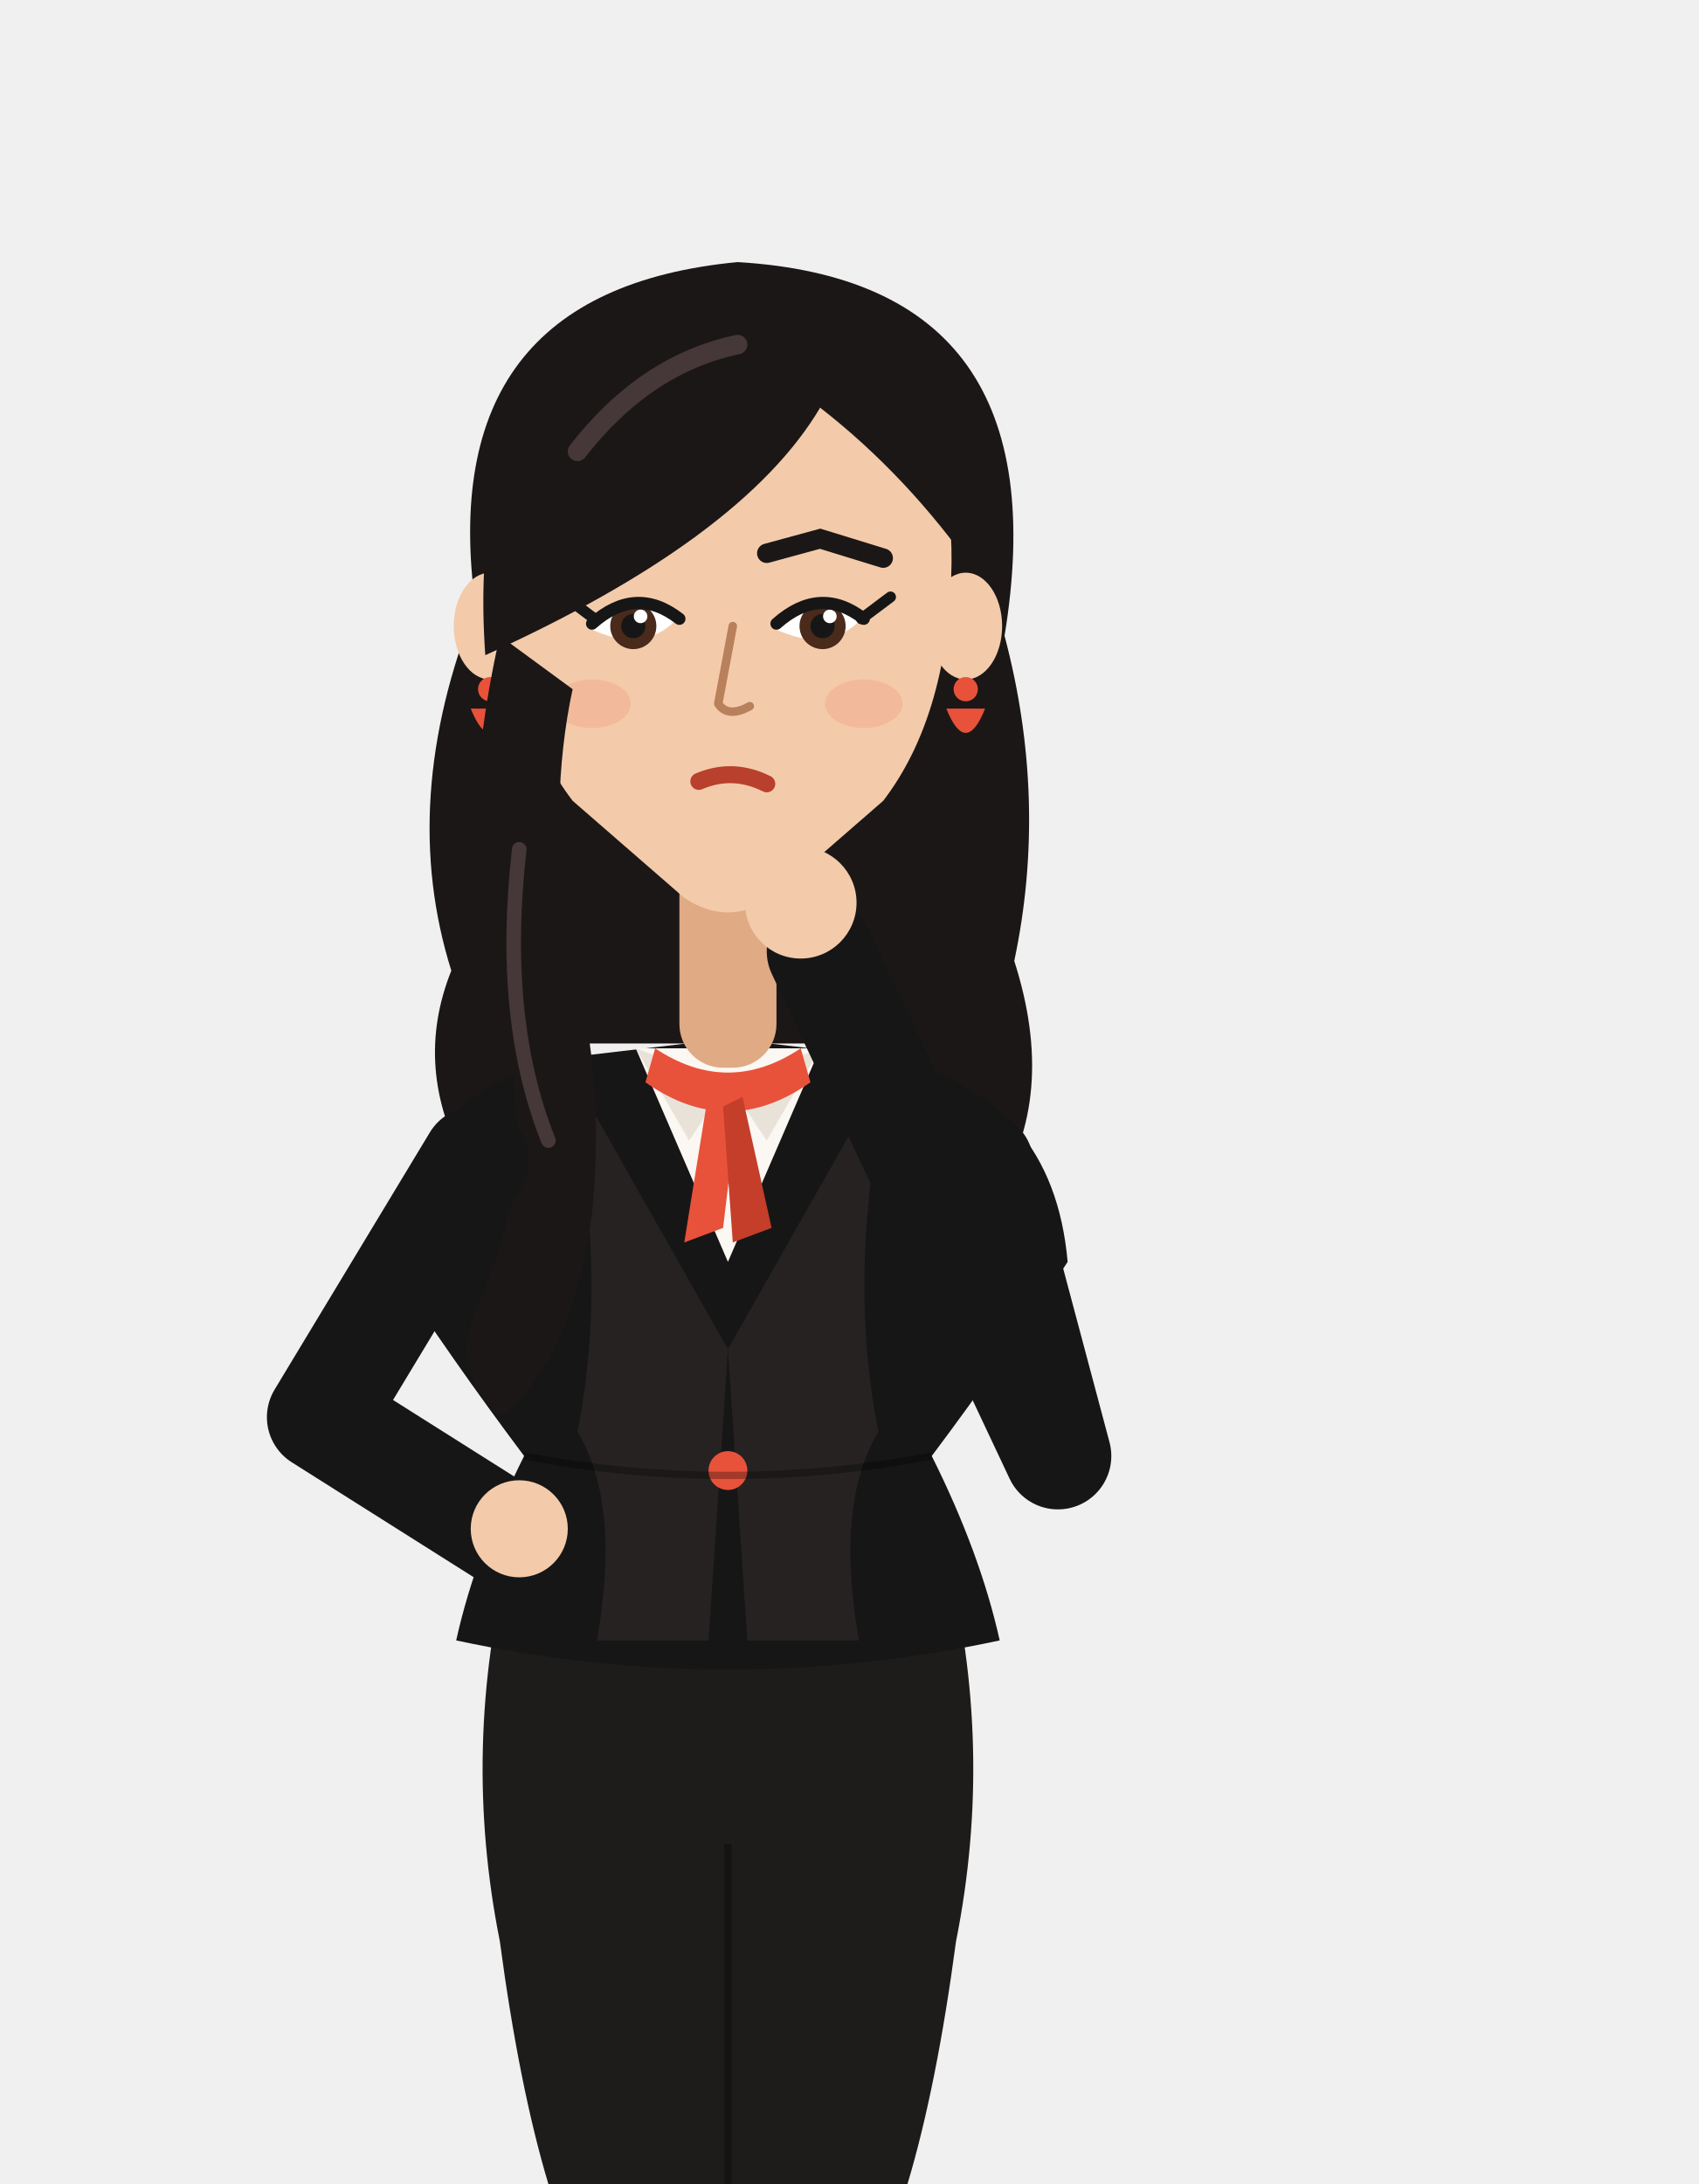
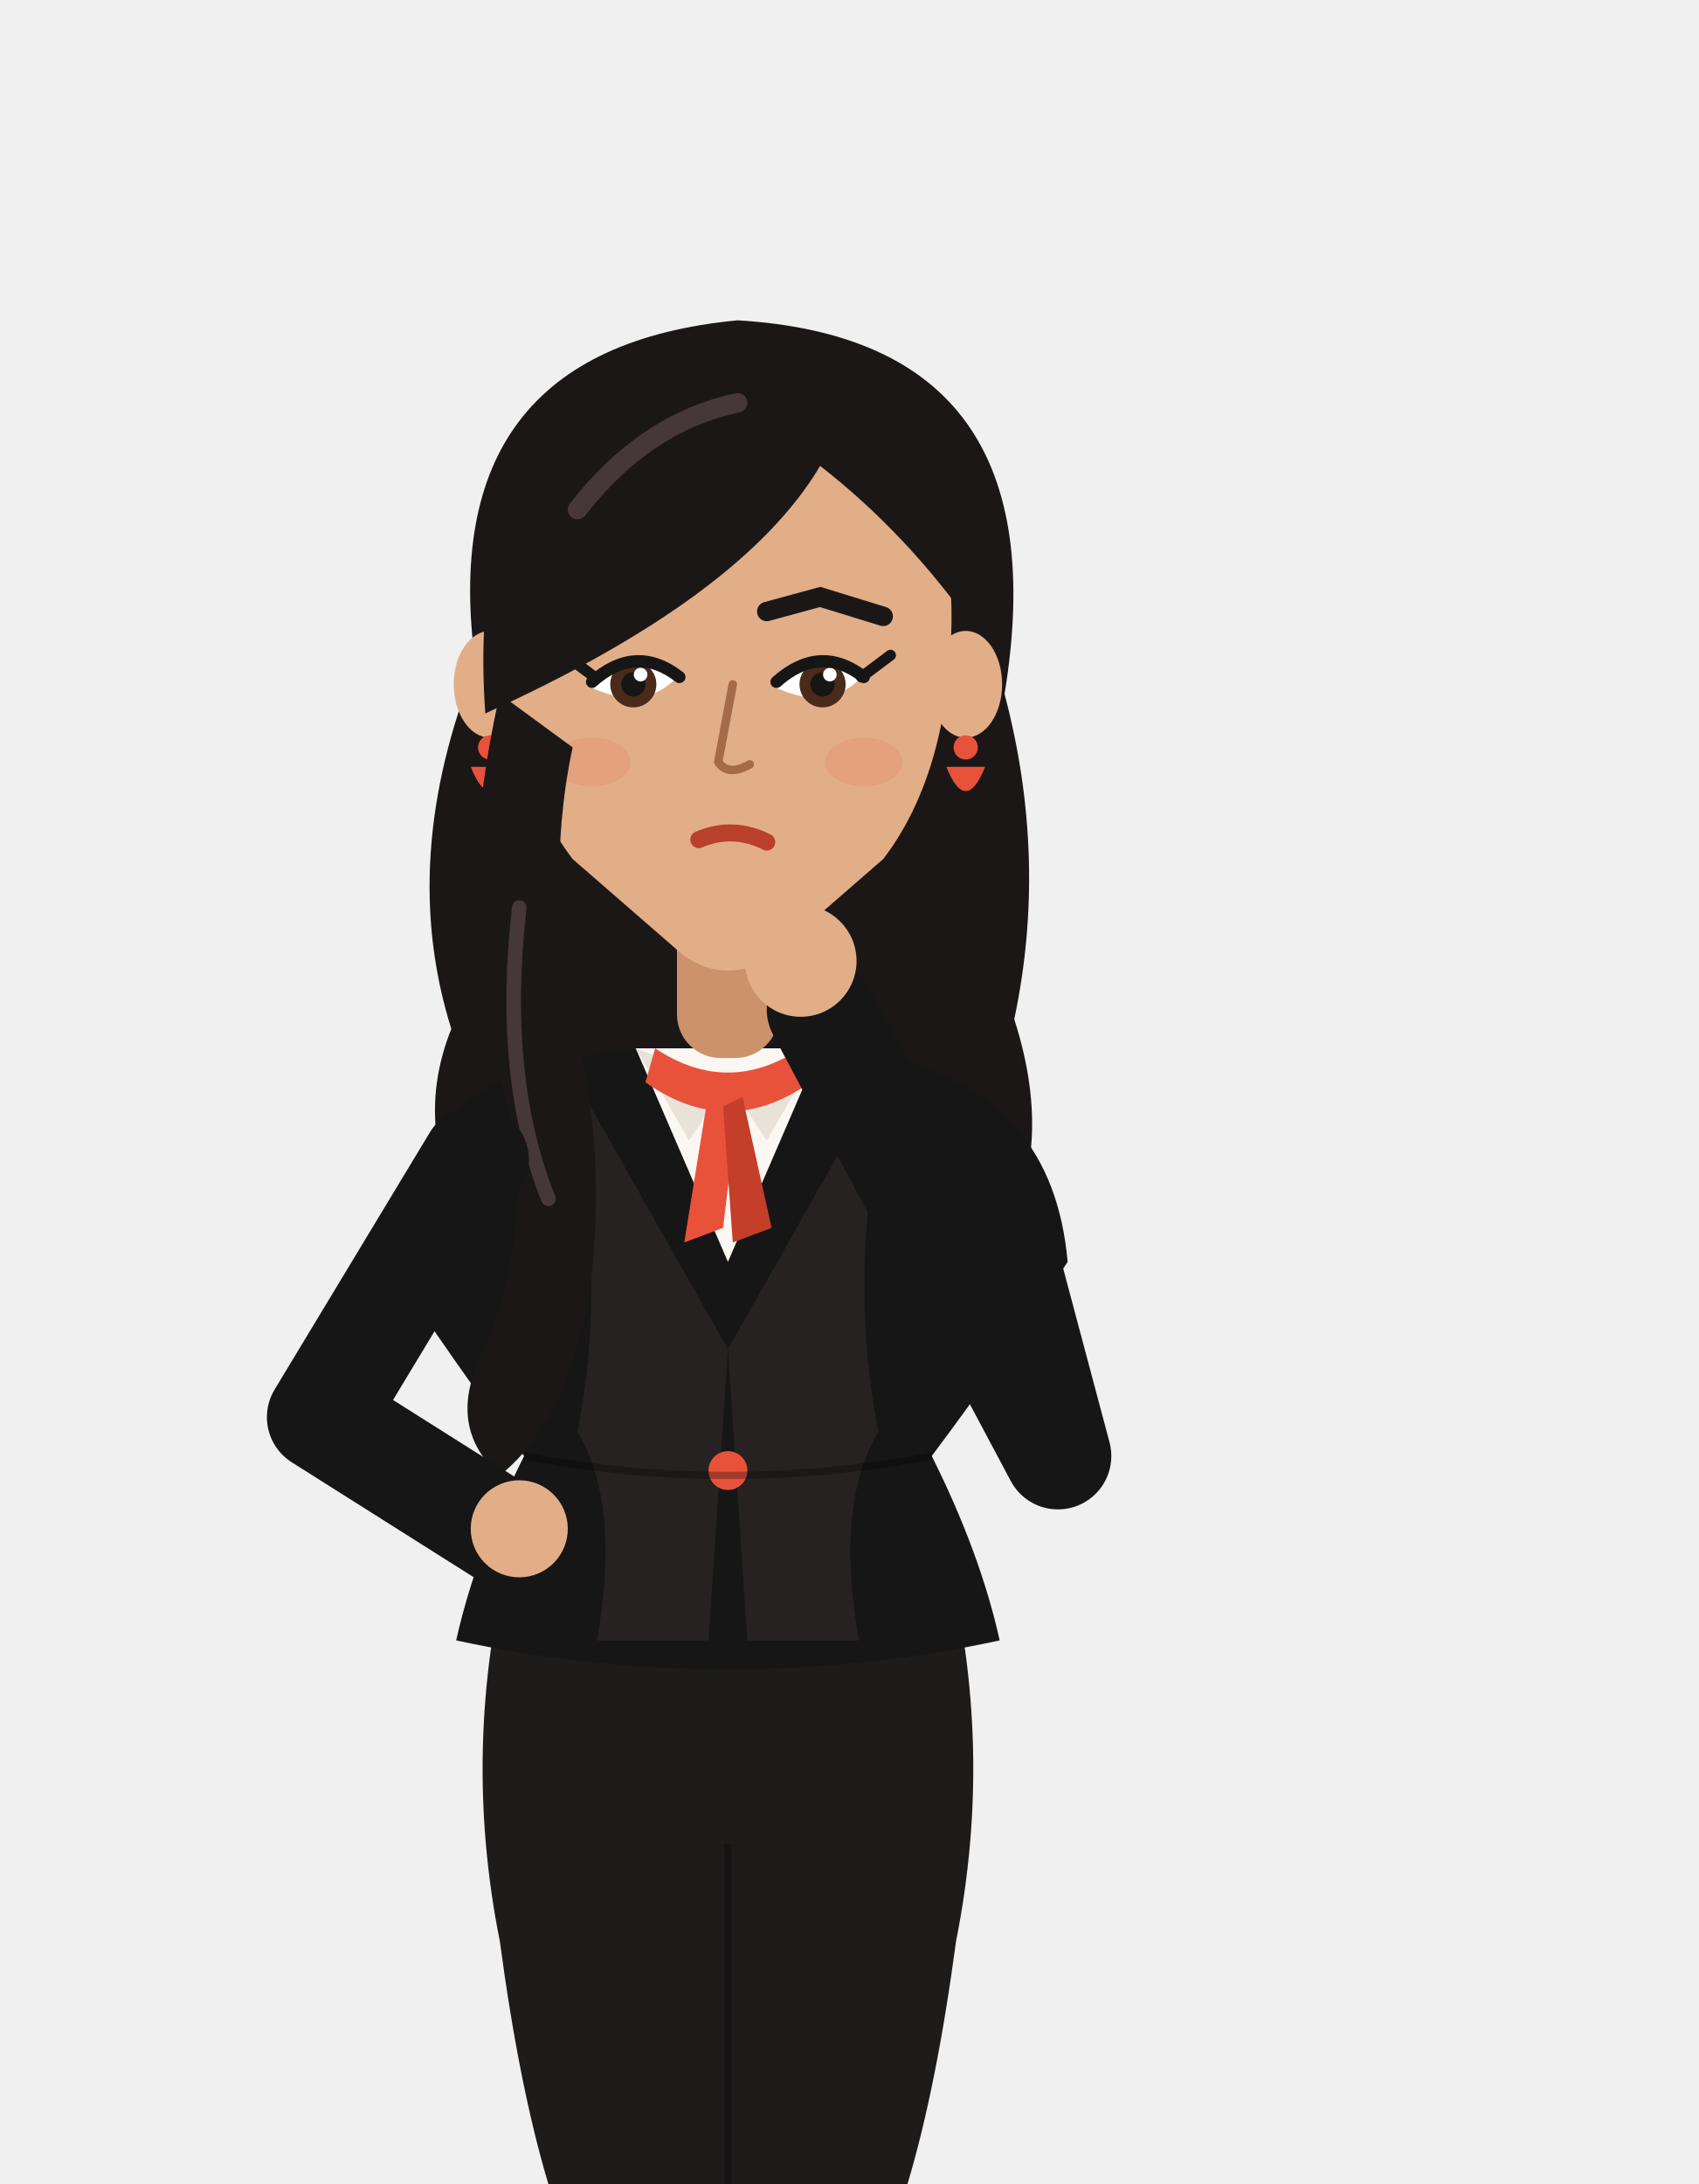
<svg xmlns="http://www.w3.org/2000/svg" viewBox="0 0 700 900">
-   <path d="M196 250 Q178 120 304 108 Q438 116 414 262 Q432 330 418 396 Q436 452 410 492 Q380 470 372 430 L232 430 Q216 470 192 480 Q170 440 186 400 Q164 330 196 250Z" fill="#1C1717" />
+   <g transform="translate(0,24)">
+     <path d="M196 250 Q178 120 304 108 Q438 116 414 262 Q432 330 418 396 Q436 452 410 492 Q380 470 372 430 L232 430 Q216 470 192 480 Q170 440 186 400 Q164 330 196 250Z" fill="#1C1717" />
+   </g>
  <path d="M210 640 Q190 720 206 800 Q214 860 226 900 L374 900 Q386 860 394 800 Q410 720 390 640Z" fill="#1E1B1B" />
  <path d="M300 760 L300 900" stroke="#000" stroke-width="3" opacity=".35" />
  <path d="M160 520 Q166 452 232 436 L300 428 L368 436 Q434 452 440 520 Q414 560 384 600 Q404 640 412 676 Q300 700 188 676 Q196 640 216 600 Q186 560 160 520Z" fill="#161616" />
  <path d="M262 432 L300 520 L338 432Z" fill="#FBF7F2" />
  <path d="M262 432 L284 470 L300 446Z M338 432 L316 470 L300 446Z" fill="#E9E2D8" />
  <path d="M232 436 L300 556 L292 676 L246 676 Q256 620 238 590 Q252 520 232 436Z" fill="#272222" />
  <path d="M368 436 L300 556 L308 676 L354 676 Q344 620 362 590 Q348 520 368 436Z" fill="#272222" />
  <path d="M270 432 Q300 452 330 432 L334 446 Q300 470 266 446Z" fill="#E8523A" />
  <path d="M292 450 L282 512 L298 506 L304 456Z" fill="#E8523A" />
  <path d="M306 452 L318 506 L302 512 L298 456Z" fill="#C43E29" />
  <circle cx="300" cy="606" r="8" fill="#E8523A" />
  <path d="M216 600 Q300 616 384 600" stroke="#000" stroke-width="3" fill="none" opacity=".3" />
-   <rect x="280" y="340" width="40" height="100" rx="18" fill="#DFAA84" />
-   <ellipse cx="202" cy="258" rx="15" ry="22" fill="#F3CBAA" />
-   <ellipse cx="398" cy="258" rx="15" ry="22" fill="#F3CBAA" />
-   <path d="M208 238 Q204 138 300 136 Q396 138 392 238 Q390 296 364 330 L318 370 Q300 382 282 370 L236 330 Q210 296 208 238Z" fill="#F3CBAA" />
-   <path d="M243 259 Q260 243 280 254 Q266 270 243 259Z" fill="#fff" />
-   <circle cx="261" cy="258" r="9.5" fill="#4A2A1A" />
-   <circle cx="261" cy="258" r="5" fill="#161616" />
-   <circle cx="264" cy="254" r="2.8" fill="#fff" />
-   <path d="M244 257 Q262 241 280 255" stroke="#161616" stroke-width="5" fill="none" stroke-linecap="round" />
-   <path d="M245 255 L233 246" stroke="#161616" stroke-width="4.5" stroke-linecap="round" />
-   <path d="M319 259 Q336 243 356 254 Q342 270 319 259Z" fill="#fff" />
-   <circle cx="339" cy="258" r="9.5" fill="#4A2A1A" />
-   <circle cx="339" cy="258" r="5" fill="#161616" />
-   <circle cx="342" cy="254" r="2.8" fill="#fff" />
-   <path d="M320 257 Q338 241 356 255" stroke="#161616" stroke-width="5" fill="none" stroke-linecap="round" />
-   <path d="M355 255 L367 246" stroke="#161616" stroke-width="4.5" stroke-linecap="round" />
-   <path d="M236 226 L264 214 L284 218" stroke="#1C1717" stroke-width="8" fill="none" stroke-linecap="round" />
-   <path d="M316 228 L338 222 L364 230" stroke="#1C1717" stroke-width="8" fill="none" stroke-linecap="round" />
-   <path d="M302 258 L296 290 Q300 296 309 291" stroke="#B9805C" stroke-width="3.5" fill="none" stroke-linecap="round" stroke-linejoin="round" />
-   <ellipse cx="244" cy="290" rx="16" ry="10" fill="#E8523A" opacity=".14" />
-   <ellipse cx="356" cy="290" rx="16" ry="10" fill="#E8523A" opacity=".14" />
-   <path d="M288 322 Q302 316 316 323" stroke="#B8402C" stroke-width="7" fill="none" stroke-linecap="round" />
-   <circle cx="202" cy="284" r="5" fill="#E8523A" />
-   <path d="M194 292 Q202 312 210 292Z" fill="#E8523A" />
-   <circle cx="398" cy="284" r="5" fill="#E8523A" />
-   <path d="M390 292 Q398 312 406 292Z" fill="#E8523A" />
-   <path d="M200 270 Q190 128 304 124 Q408 130 402 236 Q374 196 338 168 Q306 222 200 270Z" fill="#1C1717" />
-   <path d="M238 186 Q266 150 304 142" stroke="#463838" stroke-width="8" fill="none" stroke-linecap="round" />
-   <path d="M206 262 Q186 350 206 420 Q224 480 196 540 Q186 566 206 584 Q236 560 244 500 Q250 440 234 390 Q226 330 236 284Z" fill="#1C1717" />
-   <path d="M214 350 Q206 420 226 470" stroke="#463838" stroke-width="6" fill="none" stroke-linecap="round" />
+   <g transform="translate(0,24)">
+     <rect x="279" y="340" width="42" height="72" rx="18" fill="#CB926B" />
+     <ellipse cx="202" cy="258" rx="15" ry="22" fill="#E2AE88" />
+     <ellipse cx="398" cy="258" rx="15" ry="22" fill="#E2AE88" />
+     <path d="M208 238 Q204 138 300 136 Q396 138 392 238 Q390 296 364 330 L318 370 Q300 382 282 370 L236 330 Q210 296 208 238Z" fill="#E2AE88" />
+     <path d="M243 259 Q260 243 280 254 Q266 270 243 259Z" fill="#fff" />
+     <circle cx="261" cy="258" r="9.5" fill="#4A2A1A" />
+     <circle cx="261" cy="258" r="5" fill="#161616" />
+     <circle cx="264" cy="254" r="2.8" fill="#fff" />
+     <path d="M244 257 Q262 241 280 255" stroke="#161616" stroke-width="5" fill="none" stroke-linecap="round" />
+     <path d="M245 255 L233 246" stroke="#161616" stroke-width="4.5" stroke-linecap="round" />
+     <path d="M319 259 Q336 243 356 254 Q342 270 319 259Z" fill="#fff" />
+     <circle cx="339" cy="258" r="9.5" fill="#4A2A1A" />
+     <circle cx="339" cy="258" r="5" fill="#161616" />
+     <circle cx="342" cy="254" r="2.8" fill="#fff" />
+     <path d="M320 257 Q338 241 356 255" stroke="#161616" stroke-width="5" fill="none" stroke-linecap="round" />
+     <path d="M355 255 L367 246" stroke="#161616" stroke-width="4.5" stroke-linecap="round" />
+     <path d="M236 226 L264 214 L284 218" stroke="#1C1717" stroke-width="8" fill="none" stroke-linecap="round" />
+     <path d="M316 228 L338 222 L364 230" stroke="#1C1717" stroke-width="8" fill="none" stroke-linecap="round" />
+     <path d="M302 258 L296 290 Q300 296 309 291" stroke="#A56B48" stroke-width="3.5" fill="none" stroke-linecap="round" stroke-linejoin="round" />
+     <ellipse cx="244" cy="290" rx="16" ry="10" fill="#E8523A" opacity=".14" />
+     <ellipse cx="356" cy="290" rx="16" ry="10" fill="#E8523A" opacity=".14" />
+     <path d="M288 322 Q302 316 316 323" stroke="#B8402C" stroke-width="7" fill="none" stroke-linecap="round" />
+     <circle cx="202" cy="284" r="5" fill="#E8523A" />
+     <path d="M194 292 Q202 312 210 292Z" fill="#E8523A" />
+     <circle cx="398" cy="284" r="5" fill="#E8523A" />
+     <path d="M390 292 Q398 312 406 292Z" fill="#E8523A" />
+     <path d="M200 270 Q190 128 304 124 Q408 130 402 236 Q374 196 338 168 Q306 222 200 270Z" fill="#1C1717" />
+     <path d="M238 186 Q266 150 304 142" stroke="#463838" stroke-width="8" fill="none" stroke-linecap="round" />
+     <path d="M206 262 Q186 350 206 420 Q224 480 196 540 Q186 566 206 584 Q236 560 244 500 Q250 440 234 390 Q226 330 236 284Z" fill="#1C1717" />
+     <path d="M214 350 Q206 420 226 470" stroke="#463838" stroke-width="6" fill="none" stroke-linecap="round" />
+   </g>
  <path d="M196 478 L132 584 L208 632" stroke="#161616" stroke-width="44" fill="none" stroke-linecap="round" stroke-linejoin="round" />
-   <circle cx="214" cy="630" r="20" fill="#F3CBAA" />
-   <path d="M404 480 L436 600 L338 392" stroke="#161616" stroke-width="44" fill="none" stroke-linecap="round" stroke-linejoin="round" />
-   <circle cx="330" cy="372" r="23" fill="#F3CBAA" />
+   <circle cx="214" cy="630" r="20" fill="#E2AE88" />
+   <path d="M404 480 L436 600 L338 416" stroke="#161616" stroke-width="44" fill="none" stroke-linecap="round" stroke-linejoin="round" />
+   <circle cx="330" cy="396" r="23" fill="#E2AE88" />
</svg>
